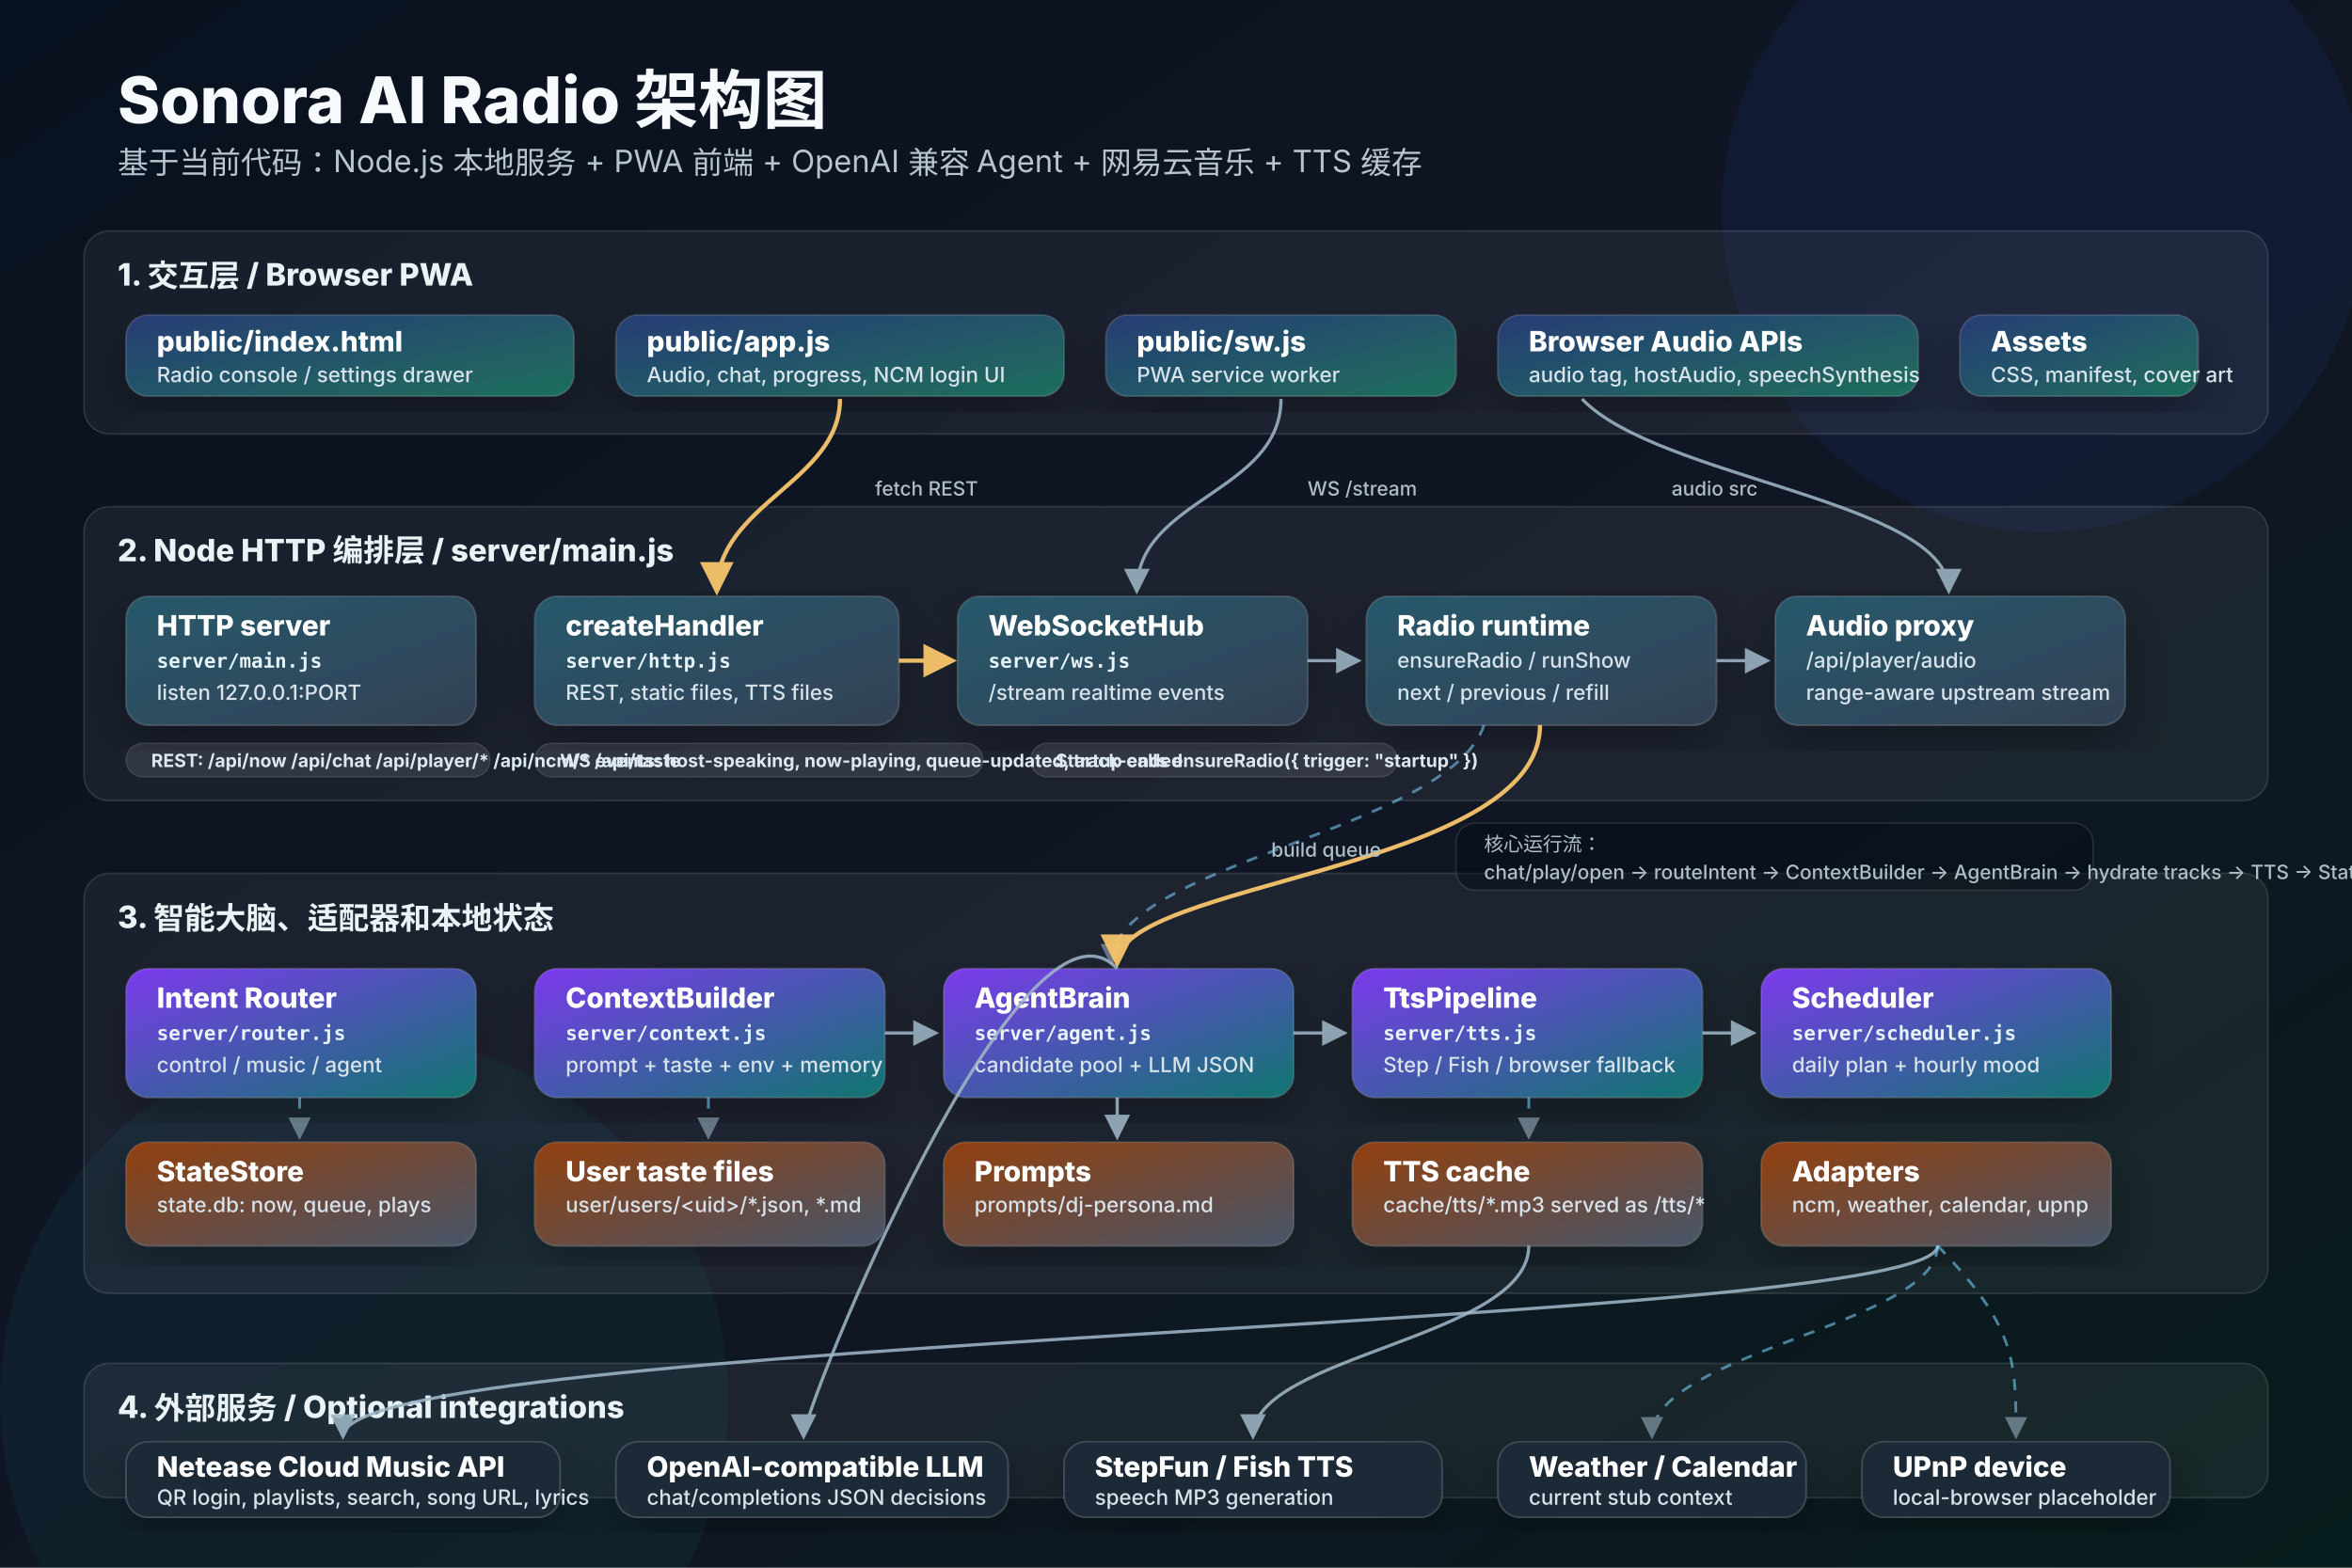
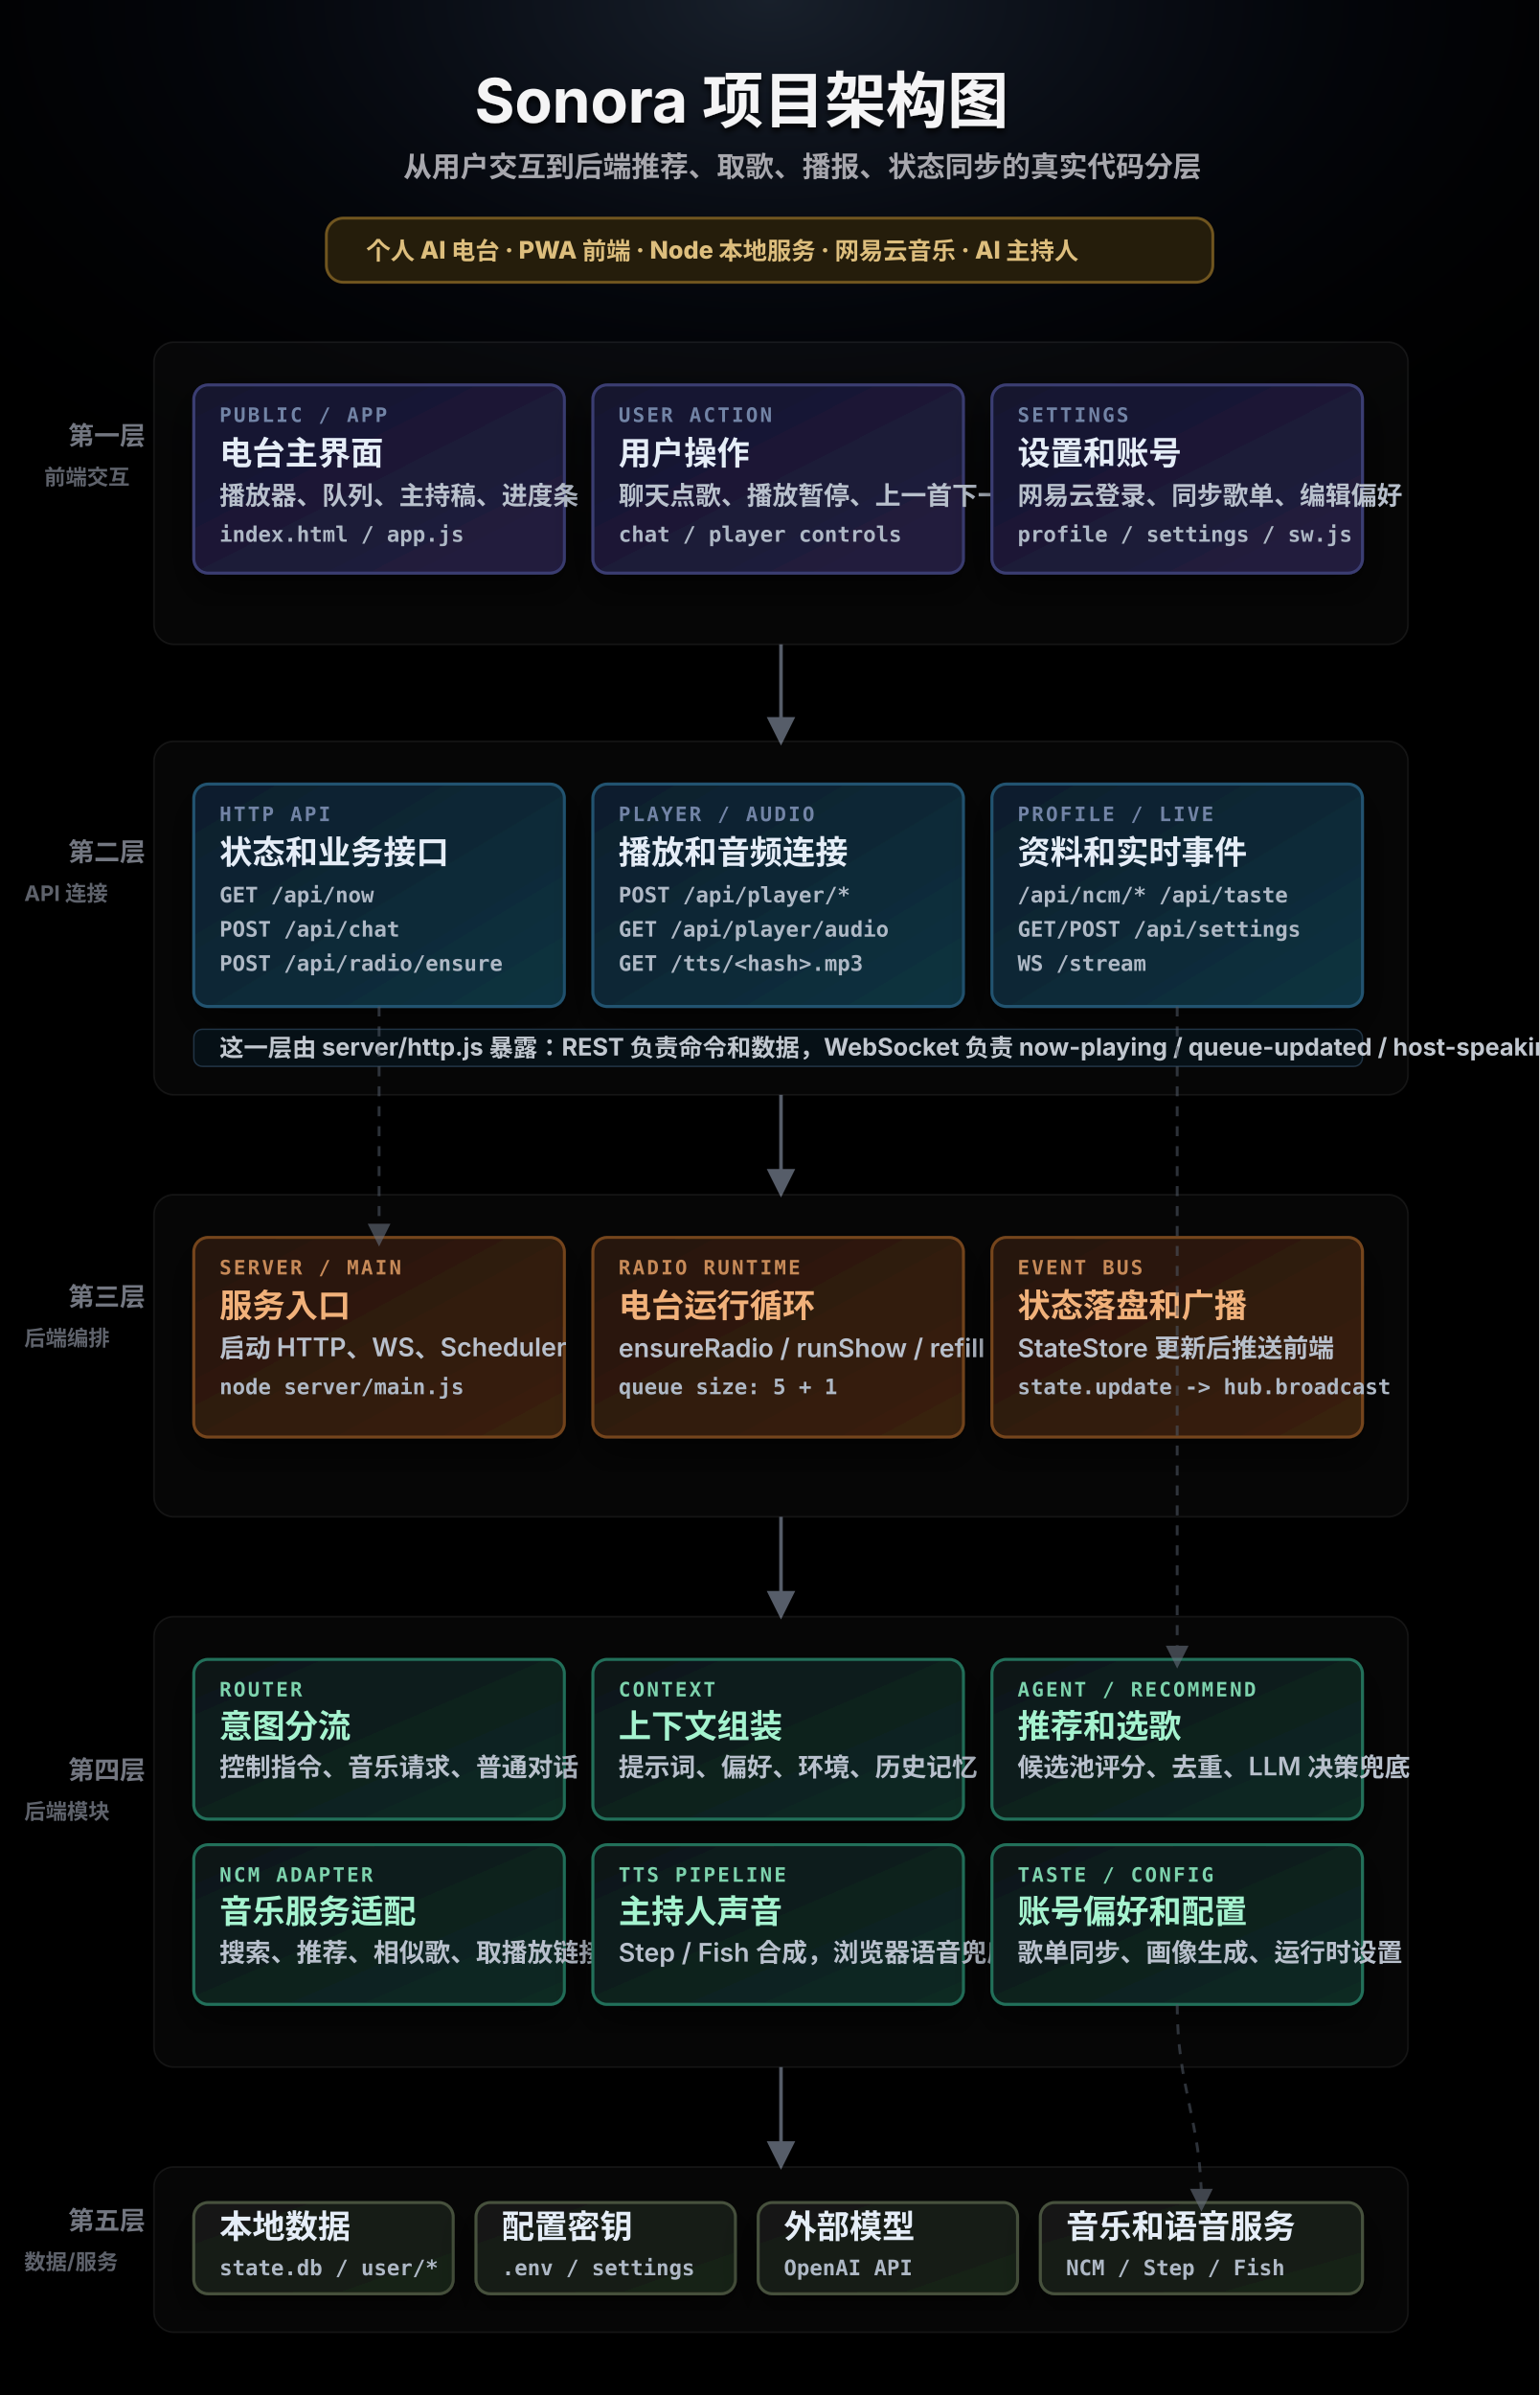
- <svg xmlns="http://www.w3.org/2000/svg" width="1680" height="1120" viewBox="0 0 1680 1120" role="img" aria-labelledby="title desc">
+ <svg xmlns="http://www.w3.org/2000/svg" width="1080" height="1680" viewBox="0 0 1080 1680" role="img" aria-labelledby="title desc">
  <defs>
-     <linearGradient id="bg" x1="0" y1="0" x2="1" y2="1">
-       <stop offset="0" stop-color="#08111f" />
-       <stop offset="0.55" stop-color="#111624" />
-       <stop offset="1" stop-color="#071c1c" />
+     <radialGradient id="glow" cx="50%" cy="0%" r="72%">
+       <stop offset="0" stop-color="#1f2937" stop-opacity="0.78" />
+       <stop offset="0.5" stop-color="#0f172a" stop-opacity="0.26" />
+       <stop offset="1" stop-color="#000000" stop-opacity="0" />
+     </radialGradient>
+     <linearGradient id="front" x1="0" y1="0" x2="1" y2="1">
+       <stop offset="0" stop-color="#13182e" />
+       <stop offset="1" stop-color="#241b3f" />
    </linearGradient>
-     <linearGradient id="client" x1="0" y1="0" x2="1" y2="1">
-       <stop offset="0" stop-color="#273c75" />
-       <stop offset="1" stop-color="#1e6f5c" />
+     <linearGradient id="api" x1="0" y1="0" x2="1" y2="1">
+       <stop offset="0" stop-color="#101d2c" />
+       <stop offset="1" stop-color="#0b3340" />
    </linearGradient>
-     <linearGradient id="server" x1="0" y1="0" x2="1" y2="1">
-       <stop offset="0" stop-color="#27596b" />
-       <stop offset="1" stop-color="#334155" />
+     <linearGradient id="core" x1="0" y1="0" x2="1" y2="1">
+       <stop offset="0" stop-color="#251407" />
+       <stop offset="1" stop-color="#3a2110" />
    </linearGradient>
-     <linearGradient id="brain" x1="0" y1="0" x2="1" y2="1">
-       <stop offset="0" stop-color="#7c3aed" />
-       <stop offset="1" stop-color="#0f766e" />
+     <linearGradient id="module" x1="0" y1="0" x2="1" y2="1">
+       <stop offset="0" stop-color="#0f1618" />
+       <stop offset="1" stop-color="#0d2a24" />
    </linearGradient>
    <linearGradient id="data" x1="0" y1="0" x2="1" y2="1">
-       <stop offset="0" stop-color="#92400e" />
-       <stop offset="1" stop-color="#475569" />
+       <stop offset="0" stop-color="#171717" />
+       <stop offset="1" stop-color="#182217" />
    </linearGradient>
-     <filter id="shadow" x="-20%" y="-20%" width="140%" height="140%">
-       <feDropShadow dx="0" dy="14" stdDeviation="18" flood-color="#000000" flood-opacity="0.32" />
+     <filter id="shadow" x="-18%" y="-18%" width="136%" height="136%">
+       <feDropShadow dx="0" dy="12" stdDeviation="14" flood-color="#000000" flood-opacity="0.58" />
    </filter>
-     <marker id="arrow" viewBox="0 0 10 10" refX="8.5" refY="5" markerWidth="8" markerHeight="8" orient="auto-start-reverse">
-       <path d="M 0 0 L 10 5 L 0 10 z" fill="#9fb7c7" />
-     </marker>
-     <marker id="arrowHot" viewBox="0 0 10 10" refX="8.5" refY="5" markerWidth="8" markerHeight="8" orient="auto-start-reverse">
-       <path d="M 0 0 L 10 5 L 0 10 z" fill="#f7c46c" />
+     <filter id="textShadow" x="-20%" y="-20%" width="140%" height="140%">
+       <feDropShadow dx="0" dy="3" stdDeviation="2" flood-color="#000000" flood-opacity="0.85" />
+     </filter>
+     <marker id="arrow" viewBox="0 0 10 10" refX="6" refY="5" markerWidth="8" markerHeight="8" orient="auto">
+       <path d="M 0 0 L 10 5 L 0 10 z" fill="#697180" />
    </marker>
    <style>
-       .page { fill: url(#bg); }
-       .title { font: 800 46px -apple-system, BlinkMacSystemFont, "Segoe UI", sans-serif; fill: #f7fafc; letter-spacing: 0; }
-       .subtitle { font: 400 22px -apple-system, BlinkMacSystemFont, "Segoe UI", sans-serif; fill: #b8c5cf; }
-       .layer-title { font: 800 22px -apple-system, BlinkMacSystemFont, "Segoe UI", sans-serif; fill: #eaf2f6; letter-spacing: 0; }
-       .box-title { font: 800 20px -apple-system, BlinkMacSystemFont, "Segoe UI", sans-serif; fill: #ffffff; letter-spacing: 0; }
-       .box-sub { font: 500 15px -apple-system, BlinkMacSystemFont, "Segoe UI", sans-serif; fill: #d7e2ea; }
-       .small { font: 500 14px -apple-system, BlinkMacSystemFont, "Segoe UI", sans-serif; fill: #aebfca; }
-       .chip { font: 700 13px -apple-system, BlinkMacSystemFont, "Segoe UI", sans-serif; fill: #dce9f0; }
-       .code { font: 600 14px "SFMono-Regular", Consolas, monospace; fill: #e7f4fa; }
-       .panel { fill: rgba(255,255,255,0.055); stroke: rgba(255,255,255,0.12); stroke-width: 1.2; rx: 18; }
-       .card { stroke: rgba(255,255,255,0.14); stroke-width: 1.2; rx: 16; filter: url(#shadow); }
-       .client { fill: url(#client); }
-       .server { fill: url(#server); }
-       .brain { fill: url(#brain); }
-       .data { fill: url(#data); }
-       .external { fill: #1f2937; stroke: rgba(255,255,255,0.16); stroke-width: 1.2; rx: 16; filter: url(#shadow); }
-       .line { fill: none; stroke: #9fb7c7; stroke-width: 2.3; marker-end: url(#arrow); opacity: 0.86; }
-       .line-hot { fill: none; stroke: #f7c46c; stroke-width: 3; marker-end: url(#arrowHot); opacity: 0.95; }
-       .line-soft { fill: none; stroke: #7dd3fc; stroke-width: 2; marker-end: url(#arrow); opacity: 0.56; stroke-dasharray: 8 8; }
-       .chip-bg { fill: rgba(255,255,255,0.095); stroke: rgba(255,255,255,0.12); stroke-width: 1; rx: 12; }
-       .note { fill: rgba(6,12,20,0.46); stroke: rgba(255,255,255,0.12); stroke-width: 1; rx: 14; }
+       .bg { fill: #000; }
+       .title { fill: #f4f4f5; font: 700 43px -apple-system, BlinkMacSystemFont, "PingFang SC", "Microsoft YaHei", sans-serif; filter: url(#textShadow); }
+       .subtitle { fill: #a7a7ad; font: 600 20px -apple-system, BlinkMacSystemFont, "PingFang SC", "Microsoft YaHei", sans-serif; }
+       .badge { fill: #251d0b; stroke: #70551f; stroke-width: 2; rx: 12; }
+       .badgeText { fill: #ddbe7d; font: 800 17px -apple-system, BlinkMacSystemFont, "PingFang SC", "Microsoft YaHei", sans-serif; }
+       .layerName { fill: #737781; font: 800 18px -apple-system, BlinkMacSystemFont, "PingFang SC", "Microsoft YaHei", sans-serif; }
+       .layerHint { fill: #5e626b; font: 700 15px -apple-system, BlinkMacSystemFont, "PingFang SC", "Microsoft YaHei", sans-serif; }
+       .panel { fill: rgba(255,255,255,0.025); stroke: rgba(255,255,255,0.07); stroke-width: 1.2; rx: 14; }
+       .card { stroke-width: 2.1; rx: 10; filter: url(#shadow); }
+       .front { fill: url(#front); stroke: #3a3e72; }
+       .api { fill: url(#api); stroke: #225370; }
+       .core { fill: url(#core); stroke: #75451d; }
+       .module { fill: url(#module); stroke: #24705a; }
+       .data { fill: url(#data); stroke: #46513c; }
+       .kicker { fill: #7284a6; font: 800 14px "SFMono-Regular", Menlo, Consolas, monospace; letter-spacing: 1.5px; }
+       .kicker2 { fill: #c78a58; font: 800 14px "SFMono-Regular", Menlo, Consolas, monospace; letter-spacing: 1.5px; }
+       .kicker3 { fill: #7dd3ad; font: 800 14px "SFMono-Regular", Menlo, Consolas, monospace; letter-spacing: 1.5px; }
+       .cardTitle { fill: #e5edf7; font: 800 23px -apple-system, BlinkMacSystemFont, "PingFang SC", "Microsoft YaHei", sans-serif; }
+       .cardTitle2 { fill: #f1b17a; font: 800 23px -apple-system, BlinkMacSystemFont, "PingFang SC", "Microsoft YaHei", sans-serif; }
+       .cardTitle3 { fill: #a5f3cf; font: 800 23px -apple-system, BlinkMacSystemFont, "PingFang SC", "Microsoft YaHei", sans-serif; }
+       .body { fill: #b8c0cc; font: 600 18px -apple-system, BlinkMacSystemFont, "PingFang SC", "Microsoft YaHei", sans-serif; }
+       .bodyDim { fill: #8d98a7; font: 600 16px -apple-system, BlinkMacSystemFont, "PingFang SC", "Microsoft YaHei", sans-serif; }
+       .code { fill: #aeb8c5; font: 700 15px "SFMono-Regular", Menlo, Consolas, monospace; }
+       .tag { fill: #111720; stroke: #3b4656; stroke-width: 1; rx: 4; }
+       .tagText { fill: #aeb8c5; font: 700 13px "SFMono-Regular", Menlo, Consolas, monospace; }
+       .flow { fill: none; stroke: #697180; stroke-width: 2.5; marker-end: url(#arrow); opacity: 0.82; }
+       .flowSoft { fill: none; stroke: #4e5663; stroke-width: 2; marker-end: url(#arrow); opacity: 0.58; stroke-dasharray: 7 7; }
+       .note { fill: #050806; stroke: #253128; stroke-width: 1.4; rx: 8; }
+       .noteText { fill: #c1c7cf; font: 700 17px -apple-system, BlinkMacSystemFont, "PingFang SC", "Microsoft YaHei", sans-serif; }
    </style>
  </defs>
-   <rect class="page" width="1680" height="1120" />
-   <circle cx="1460" cy="150" r="230" fill="#1d4ed8" opacity="0.09" />
-   <circle cx="260" cy="1000" r="260" fill="#0f766e" opacity="0.10" />
-   <text x="84" y="88" class="title">Sonora AI Radio 架构图</text>
-   <text x="84" y="124" class="subtitle">基于当前代码：Node.js 本地服务 + PWA 前端 + OpenAI 兼容 Agent + 网易云音乐 + TTS 缓存</text>
-   <rect x="60" y="165" width="1560" height="145" class="panel" />
-   <text x="84" y="204" class="layer-title">1. 交互层 / Browser PWA</text>
-   <rect x="90" y="225" width="320" height="58" class="card client" />
-   <text x="112" y="251" class="box-title">public/index.html</text>
-   <text x="112" y="273" class="box-sub">Radio console / settings drawer</text>
-   <rect x="440" y="225" width="320" height="58" class="card client" />
-   <text x="462" y="251" class="box-title">public/app.js</text>
-   <text x="462" y="273" class="box-sub">Audio, chat, progress, NCM login UI</text>
-   <rect x="790" y="225" width="250" height="58" class="card client" />
-   <text x="812" y="251" class="box-title">public/sw.js</text>
-   <text x="812" y="273" class="box-sub">PWA service worker</text>
-   <rect x="1070" y="225" width="300" height="58" class="card client" />
-   <text x="1092" y="251" class="box-title">Browser Audio APIs</text>
-   <text x="1092" y="273" class="box-sub">audio tag, hostAudio, speechSynthesis</text>
-   <rect x="1400" y="225" width="170" height="58" class="card client" />
-   <text x="1422" y="251" class="box-title">Assets</text>
-   <text x="1422" y="273" class="box-sub">CSS, manifest, cover art</text>
-   <rect x="60" y="362" width="1560" height="210" class="panel" />
-   <text x="84" y="401" class="layer-title">2. Node HTTP 编排层 / server/main.js</text>
-   <rect x="90" y="426" width="250" height="92" class="card server" />
-   <text x="112" y="454" class="box-title">HTTP server</text>
-   <text x="112" y="477" class="code">server/main.js</text>
-   <text x="112" y="500" class="box-sub">listen 127.0.0.1:PORT</text>
-   <rect x="382" y="426" width="260" height="92" class="card server" />
-   <text x="404" y="454" class="box-title">createHandler</text>
-   <text x="404" y="477" class="code">server/http.js</text>
-   <text x="404" y="500" class="box-sub">REST, static files, TTS files</text>
-   <rect x="684" y="426" width="250" height="92" class="card server" />
-   <text x="706" y="454" class="box-title">WebSocketHub</text>
-   <text x="706" y="477" class="code">server/ws.js</text>
-   <text x="706" y="500" class="box-sub">/stream realtime events</text>
-   <rect x="976" y="426" width="250" height="92" class="card server" />
-   <text x="998" y="454" class="box-title">Radio runtime</text>
-   <text x="998" y="477" class="box-sub">ensureRadio / runShow</text>
-   <text x="998" y="500" class="box-sub">next / previous / refill</text>
-   <rect x="1268" y="426" width="250" height="92" class="card server" />
-   <text x="1290" y="454" class="box-title">Audio proxy</text>
-   <text x="1290" y="477" class="box-sub">/api/player/audio</text>
-   <text x="1290" y="500" class="box-sub">range-aware upstream stream</text>
-   <rect x="90" y="531" width="260" height="24" class="chip-bg" />
-   <text x="108" y="548" class="chip">REST: /api/now /api/chat /api/player/* /api/ncm/* /api/taste</text>
-   <rect x="382" y="531" width="320" height="24" class="chip-bg" />
-   <text x="400" y="548" class="chip">WS events: host-speaking, now-playing, queue-updated, track-ended</text>
-   <rect x="736" y="531" width="262" height="24" class="chip-bg" />
-   <text x="754" y="548" class="chip">Startup calls ensureRadio({ trigger: "startup" })</text>
-   <rect x="60" y="624" width="1560" height="300" class="panel" />
-   <text x="84" y="663" class="layer-title">3. 智能大脑、适配器和本地状态</text>
-   <rect x="90" y="692" width="250" height="92" class="card brain" />
-   <text x="112" y="720" class="box-title">Intent Router</text>
-   <text x="112" y="743" class="code">server/router.js</text>
-   <text x="112" y="766" class="box-sub">control / music / agent</text>
-   <rect x="382" y="692" width="250" height="92" class="card brain" />
-   <text x="404" y="720" class="box-title">ContextBuilder</text>
-   <text x="404" y="743" class="code">server/context.js</text>
-   <text x="404" y="766" class="box-sub">prompt + taste + env + memory</text>
-   <rect x="674" y="692" width="250" height="92" class="card brain" />
-   <text x="696" y="720" class="box-title">AgentBrain</text>
-   <text x="696" y="743" class="code">server/agent.js</text>
-   <text x="696" y="766" class="box-sub">candidate pool + LLM JSON</text>
-   <rect x="966" y="692" width="250" height="92" class="card brain" />
-   <text x="988" y="720" class="box-title">TtsPipeline</text>
-   <text x="988" y="743" class="code">server/tts.js</text>
-   <text x="988" y="766" class="box-sub">Step / Fish / browser fallback</text>
-   <rect x="1258" y="692" width="250" height="92" class="card brain" />
-   <text x="1280" y="720" class="box-title">Scheduler</text>
-   <text x="1280" y="743" class="code">server/scheduler.js</text>
-   <text x="1280" y="766" class="box-sub">daily plan + hourly mood</text>
-   <rect x="90" y="816" width="250" height="74" class="card data" />
-   <text x="112" y="844" class="box-title">StateStore</text>
-   <text x="112" y="866" class="box-sub">state.db: now, queue, plays</text>
-   <rect x="382" y="816" width="250" height="74" class="card data" />
-   <text x="404" y="844" class="box-title">User taste files</text>
-   <text x="404" y="866" class="box-sub">user/users/&lt;uid&gt;/*.json, *.md</text>
-   <rect x="674" y="816" width="250" height="74" class="card data" />
-   <text x="696" y="844" class="box-title">Prompts</text>
-   <text x="696" y="866" class="box-sub">prompts/dj-persona.md</text>
-   <rect x="966" y="816" width="250" height="74" class="card data" />
-   <text x="988" y="844" class="box-title">TTS cache</text>
-   <text x="988" y="866" class="box-sub">cache/tts/*.mp3 served as /tts/*</text>
-   <rect x="1258" y="816" width="250" height="74" class="card data" />
-   <text x="1280" y="844" class="box-title">Adapters</text>
-   <text x="1280" y="866" class="box-sub">ncm, weather, calendar, upnp</text>
-   <rect x="60" y="974" width="1560" height="96" class="panel" />
-   <text x="84" y="1013" class="layer-title">4. 外部服务 / Optional integrations</text>
-   <rect x="90" y="1030" width="310" height="54" class="external" />
-   <text x="112" y="1055" class="box-title">Netease Cloud Music API</text>
-   <text x="112" y="1075" class="box-sub">QR login, playlists, search, song URL, lyrics</text>
-   <rect x="440" y="1030" width="280" height="54" class="external" />
-   <text x="462" y="1055" class="box-title">OpenAI-compatible LLM</text>
-   <text x="462" y="1075" class="box-sub">chat/completions JSON decisions</text>
-   <rect x="760" y="1030" width="270" height="54" class="external" />
-   <text x="782" y="1055" class="box-title">StepFun / Fish TTS</text>
-   <text x="782" y="1075" class="box-sub">speech MP3 generation</text>
-   <rect x="1070" y="1030" width="220" height="54" class="external" />
-   <text x="1092" y="1055" class="box-title">Weather / Calendar</text>
-   <text x="1092" y="1075" class="box-sub">current stub context</text>
-   <rect x="1330" y="1030" width="220" height="54" class="external" />
-   <text x="1352" y="1055" class="box-title">UPnP device</text>
-   <text x="1352" y="1075" class="box-sub">local-browser placeholder</text>
-   <path class="line-hot" d="M 600 285 C 600 344, 512 360, 512 422" />
-   <text x="625" y="354" class="small">fetch REST</text>
-   <path class="line" d="M 915 285 C 915 352, 812 356, 812 422" />
-   <text x="934" y="354" class="small">WS /stream</text>
-   <path class="line" d="M 1130 285 C 1184 342, 1392 358, 1392 422" />
-   <text x="1194" y="354" class="small">audio src</text>
-   <path class="line-hot" d="M 642 472 L 680 472" />
-   <path class="line" d="M 934 472 L 970 472" />
-   <path class="line" d="M 1226 472 L 1262 472" />
-   <path class="line-soft" d="M 1060 518 C 1035 594, 794 617, 794 688" />
-   <path class="line-hot" d="M 1100 518 C 1100 622, 798 630, 798 688" />
-   <text x="908" y="612" class="small">build queue</text>
-   <path class="line" d="M 798 784 C 798 802, 798 802, 798 812" />
-   <path class="line" d="M 632 738 L 668 738" />
-   <path class="line" d="M 924 738 L 960 738" />
-   <path class="line" d="M 1216 738 L 1252 738" />
-   <path class="line-soft" d="M 506 784 C 506 808, 506 808, 506 812" />
-   <path class="line-soft" d="M 214 784 C 214 808, 214 808, 214 812" />
-   <path class="line-soft" d="M 1092 784 C 1092 808, 1092 808, 1092 812" />
-   <path class="line" d="M 1384 890 C 1384 948, 245 955, 245 1026" />
-   <path class="line" d="M 798 692 C 730 620, 574 1006, 574 1026" />
-   <path class="line" d="M 1092 890 C 1092 956, 895 968, 895 1026" />
-   <path class="line-soft" d="M 1384 890 C 1384 946, 1180 966, 1180 1026" />
-   <path class="line-soft" d="M 1384 890 C 1440 948, 1440 972, 1440 1026" />
-   <rect x="1040" y="588" width="455" height="48" class="note" />
-   <text x="1060" y="608" class="small">核心运行流：</text>
-   <text x="1060" y="628" class="small">chat/play/open -&gt; routeIntent -&gt; ContextBuilder -&gt; AgentBrain -&gt; hydrate tracks -&gt; TTS -&gt; StateStore -&gt; WS broadcast</text>
+   <rect class="bg" width="1080" height="1680" />
+   <rect width="1080" height="620" fill="url(#glow)" />
+   <text x="333" y="86" class="title">Sonora 项目架构图</text>
+   <text x="283" y="124" class="subtitle">从用户交互到后端推荐、取歌、播报、状态同步的真实代码分层</text>
+   <rect x="229" y="153" width="622" height="45" class="badge" />
+   <text x="257" y="182" class="badgeText">个人 AI 电台 · PWA 前端 · Node 本地服务 · 网易云音乐 · AI 主持人</text>
+   <rect x="108" y="240" width="880" height="212" class="panel" />
+   <text x="48" y="312" class="layerName">第一层</text>
+   <text x="31" y="340" class="layerHint">前端交互</text>
+   <rect x="136" y="270" width="260" height="132" class="card front" />
+   <text x="154" y="296" class="kicker">PUBLIC / APP</text>
+   <text x="154" y="326" class="cardTitle">电台主界面</text>
+   <text x="154" y="354" class="body">播放器、队列、主持稿、进度条</text>
+   <text x="154" y="380" class="code">index.html / app.js</text>
+   <rect x="416" y="270" width="260" height="132" class="card front" />
+   <text x="434" y="296" class="kicker">USER ACTION</text>
+   <text x="434" y="326" class="cardTitle">用户操作</text>
+   <text x="434" y="354" class="body">聊天点歌、播放暂停、上一首下一首</text>
+   <text x="434" y="380" class="code">chat / player controls</text>
+   <rect x="696" y="270" width="260" height="132" class="card front" />
+   <text x="714" y="296" class="kicker">SETTINGS</text>
+   <text x="714" y="326" class="cardTitle">设置和账号</text>
+   <text x="714" y="354" class="body">网易云登录、同步歌单、编辑偏好</text>
+   <text x="714" y="380" class="code">profile / settings / sw.js</text>
+   <path class="flow" d="M548 452 L548 515" />
+   <rect x="108" y="520" width="880" height="248" class="panel" />
+   <text x="48" y="604" class="layerName">第二层</text>
+   <text x="17" y="632" class="layerHint">API 连接</text>
+   <rect x="136" y="550" width="260" height="156" class="card api" />
+   <text x="154" y="576" class="kicker">HTTP API</text>
+   <text x="154" y="606" class="cardTitle">状态和业务接口</text>
+   <text x="154" y="633" class="code">GET /api/now</text>
+   <text x="154" y="657" class="code">POST /api/chat</text>
+   <text x="154" y="681" class="code">POST /api/radio/ensure</text>
+   <rect x="416" y="550" width="260" height="156" class="card api" />
+   <text x="434" y="576" class="kicker">PLAYER / AUDIO</text>
+   <text x="434" y="606" class="cardTitle">播放和音频连接</text>
+   <text x="434" y="633" class="code">POST /api/player/*</text>
+   <text x="434" y="657" class="code">GET /api/player/audio</text>
+   <text x="434" y="681" class="code">GET /tts/&lt;hash&gt;.mp3</text>
+   <rect x="696" y="550" width="260" height="156" class="card api" />
+   <text x="714" y="576" class="kicker">PROFILE / LIVE</text>
+   <text x="714" y="606" class="cardTitle">资料和实时事件</text>
+   <text x="714" y="633" class="code">/api/ncm/* /api/taste</text>
+   <text x="714" y="657" class="code">GET/POST /api/settings</text>
+   <text x="714" y="681" class="code">WS /stream</text>
+   <rect x="136" y="722" width="820" height="26" rx="6" fill="#061016" stroke="#213445" stroke-width="1" />
+   <text x="154" y="741" class="noteText">这一层由 server/http.js 暴露：REST 负责命令和数据，WebSocket 负责 now-playing / queue-updated / host-speaking 推送。</text>
+   <path class="flow" d="M548 768 L548 832" />
+   <rect x="108" y="838" width="880" height="226" class="panel" />
+   <text x="48" y="916" class="layerName">第三层</text>
+   <text x="17" y="944" class="layerHint">后端编排</text>
+   <rect x="136" y="868" width="260" height="140" class="card core" />
+   <text x="154" y="894" class="kicker2">SERVER / MAIN</text>
+   <text x="154" y="924" class="cardTitle2">服务入口</text>
+   <text x="154" y="952" class="body">启动 HTTP、WS、Scheduler</text>
+   <text x="154" y="978" class="code">node server/main.js</text>
+   <rect x="416" y="868" width="260" height="140" class="card core" />
+   <text x="434" y="894" class="kicker2">RADIO RUNTIME</text>
+   <text x="434" y="924" class="cardTitle2">电台运行循环</text>
+   <text x="434" y="952" class="body">ensureRadio / runShow / refill</text>
+   <text x="434" y="978" class="code">queue size: 5 + 1</text>
+   <rect x="696" y="868" width="260" height="140" class="card core" />
+   <text x="714" y="894" class="kicker2">EVENT BUS</text>
+   <text x="714" y="924" class="cardTitle2">状态落盘和广播</text>
+   <text x="714" y="952" class="body">StateStore 更新后推送前端</text>
+   <text x="714" y="978" class="code">state.update -&gt; hub.broadcast</text>
+   <path class="flow" d="M548 1064 L548 1128" />
+   <rect x="108" y="1134" width="880" height="316" class="panel" />
+   <text x="48" y="1248" class="layerName">第四层</text>
+   <text x="17" y="1276" class="layerHint">后端模块</text>
+   <rect x="136" y="1164" width="260" height="112" class="card module" />
+   <text x="154" y="1190" class="kicker3">ROUTER</text>
+   <text x="154" y="1219" class="cardTitle3">意图分流</text>
+   <text x="154" y="1246" class="body">控制指令、音乐请求、普通对话</text>
+   <rect x="416" y="1164" width="260" height="112" class="card module" />
+   <text x="434" y="1190" class="kicker3">CONTEXT</text>
+   <text x="434" y="1219" class="cardTitle3">上下文组装</text>
+   <text x="434" y="1246" class="body">提示词、偏好、环境、历史记忆</text>
+   <rect x="696" y="1164" width="260" height="112" class="card module" />
+   <text x="714" y="1190" class="kicker3">AGENT / RECOMMEND</text>
+   <text x="714" y="1219" class="cardTitle3">推荐和选歌</text>
+   <text x="714" y="1246" class="body">候选池评分、去重、LLM 决策兜底</text>
+   <rect x="136" y="1294" width="260" height="112" class="card module" />
+   <text x="154" y="1320" class="kicker3">NCM ADAPTER</text>
+   <text x="154" y="1349" class="cardTitle3">音乐服务适配</text>
+   <text x="154" y="1376" class="body">搜索、推荐、相似歌、取播放链接</text>
+   <rect x="416" y="1294" width="260" height="112" class="card module" />
+   <text x="434" y="1320" class="kicker3">TTS PIPELINE</text>
+   <text x="434" y="1349" class="cardTitle3">主持人声音</text>
+   <text x="434" y="1376" class="body">Step / Fish 合成，浏览器语音兜底</text>
+   <rect x="696" y="1294" width="260" height="112" class="card module" />
+   <text x="714" y="1320" class="kicker3">TASTE / CONFIG</text>
+   <text x="714" y="1349" class="cardTitle3">账号偏好和配置</text>
+   <text x="714" y="1376" class="body">歌单同步、画像生成、运行时设置</text>
+   <path class="flow" d="M548 1450 L548 1514" />
+   <rect x="108" y="1520" width="880" height="116" class="panel" />
+   <text x="48" y="1564" class="layerName">第五层</text>
+   <text x="17" y="1592" class="layerHint">数据/服务</text>
+   <rect x="136" y="1545" width="182" height="64" class="card data" />
+   <text x="154" y="1570" class="cardTitle">本地数据</text>
+   <text x="154" y="1596" class="code">state.db / user/*</text>
+   <rect x="334" y="1545" width="182" height="64" class="card data" />
+   <text x="352" y="1570" class="cardTitle">配置密钥</text>
+   <text x="352" y="1596" class="code">.env / settings</text>
+   <rect x="532" y="1545" width="182" height="64" class="card data" />
+   <text x="550" y="1570" class="cardTitle">外部模型</text>
+   <text x="550" y="1596" class="code">OpenAI API</text>
+   <rect x="730" y="1545" width="226" height="64" class="card data" />
+   <text x="748" y="1570" class="cardTitle">音乐和语音服务</text>
+   <text x="748" y="1596" class="code">NCM / Step / Fish</text>
+   <path class="flowSoft" d="M266 706 C266 805 266 822 266 868" />
+   <path class="flowSoft" d="M826 706 C826 816 826 1100 826 1164" />
+   <path class="flowSoft" d="M826 1406 C826 1465 843 1488 843 1545" />
</svg>
